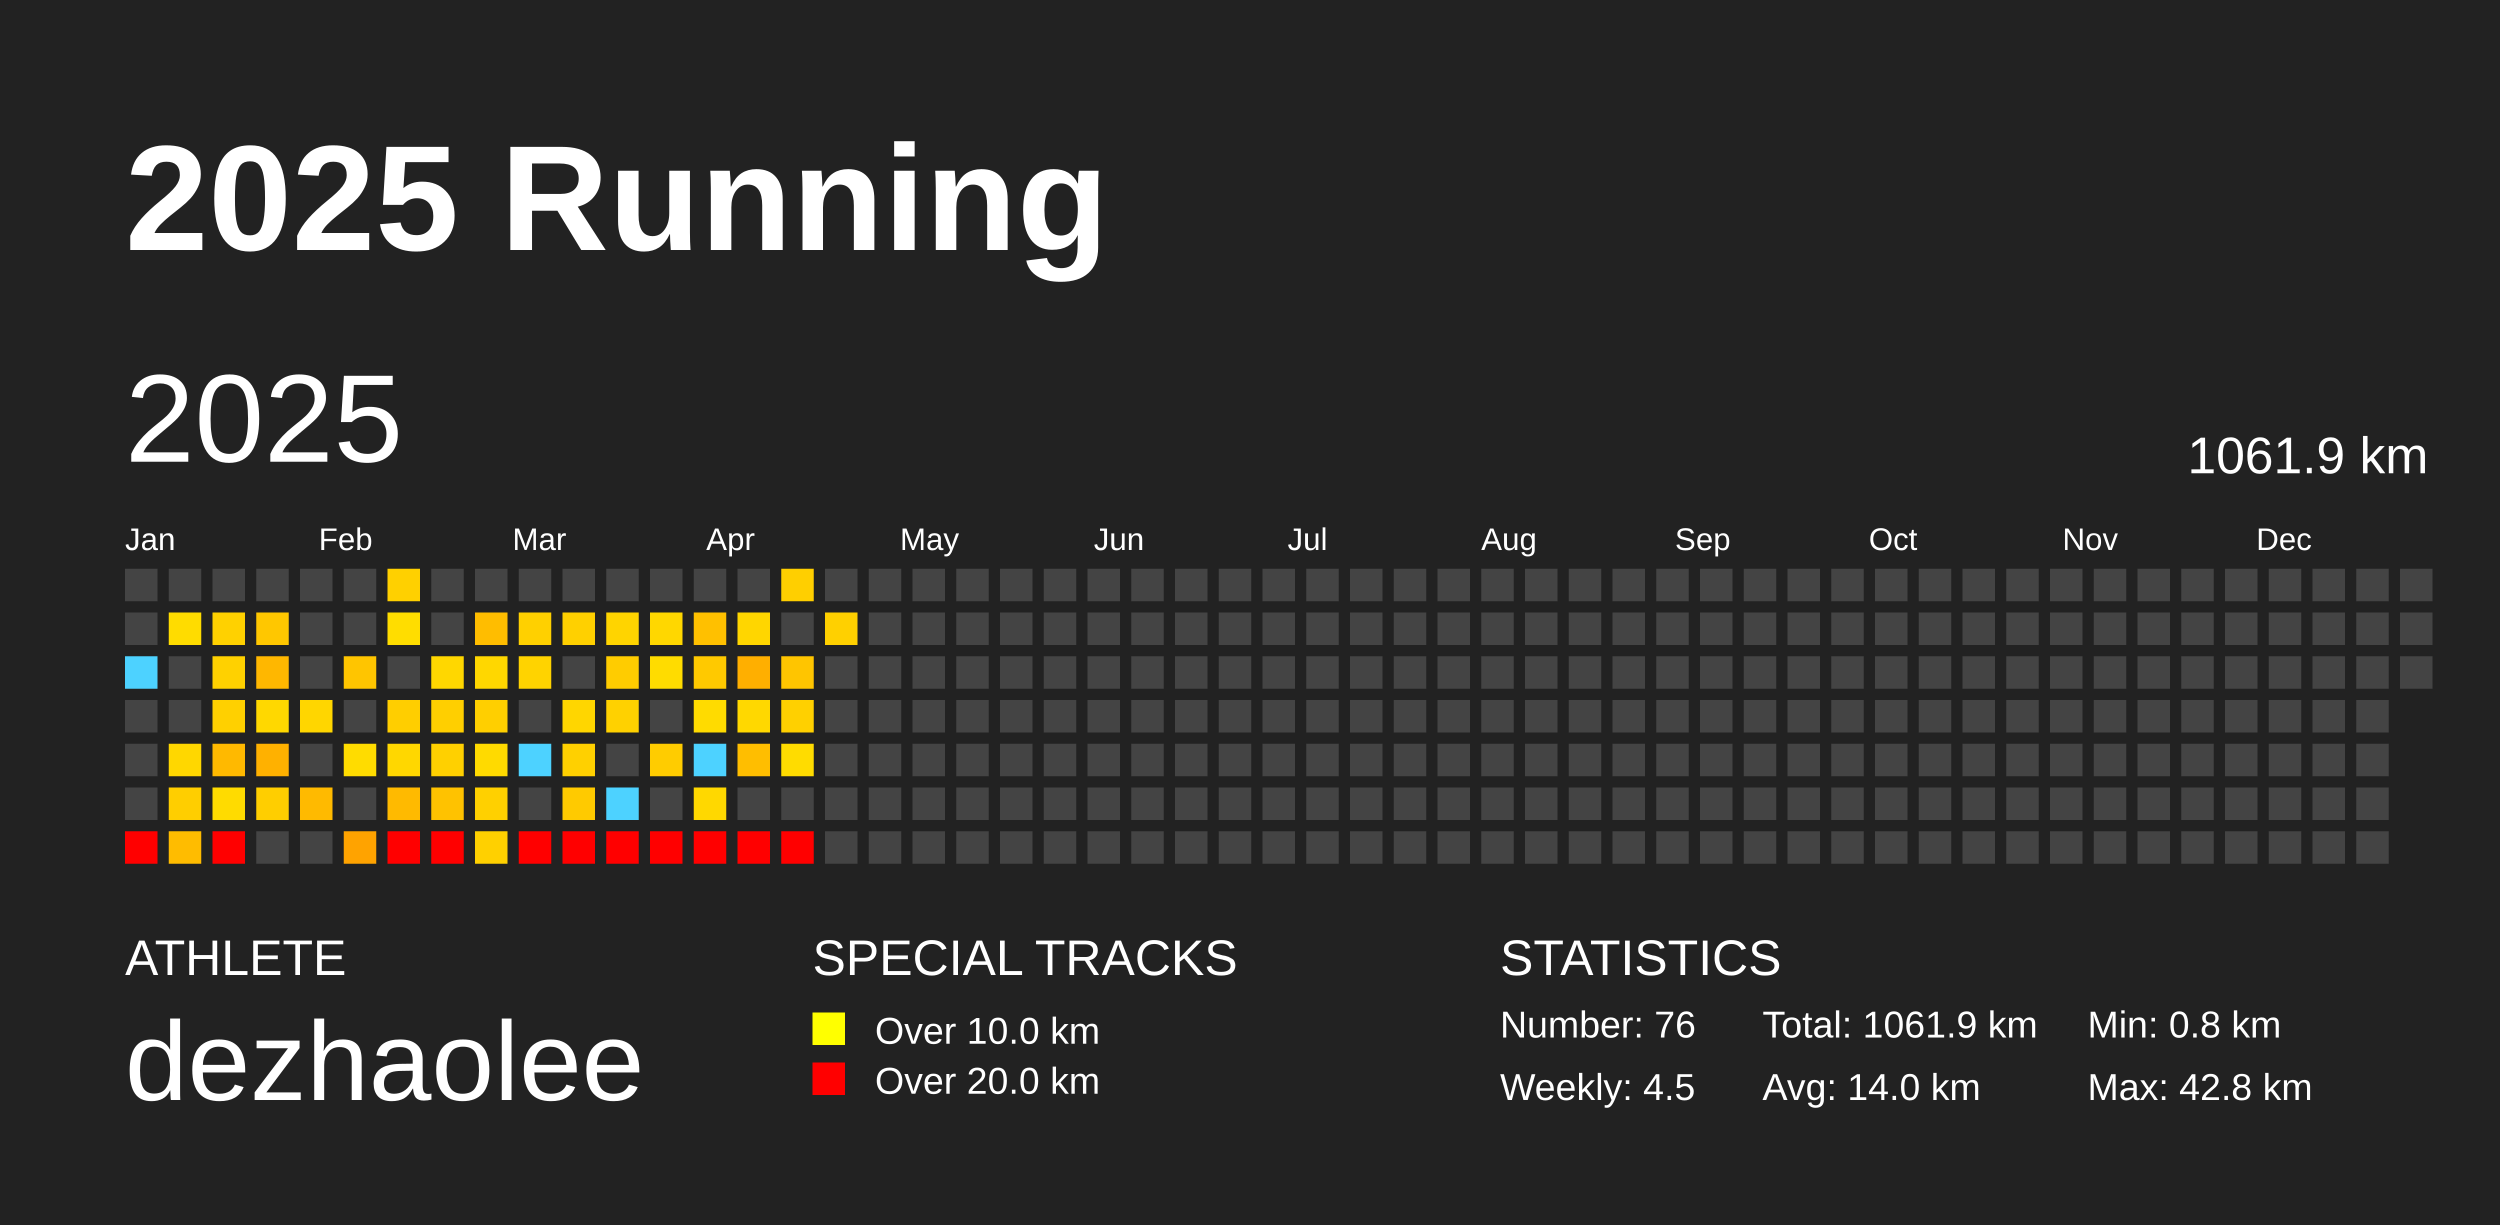
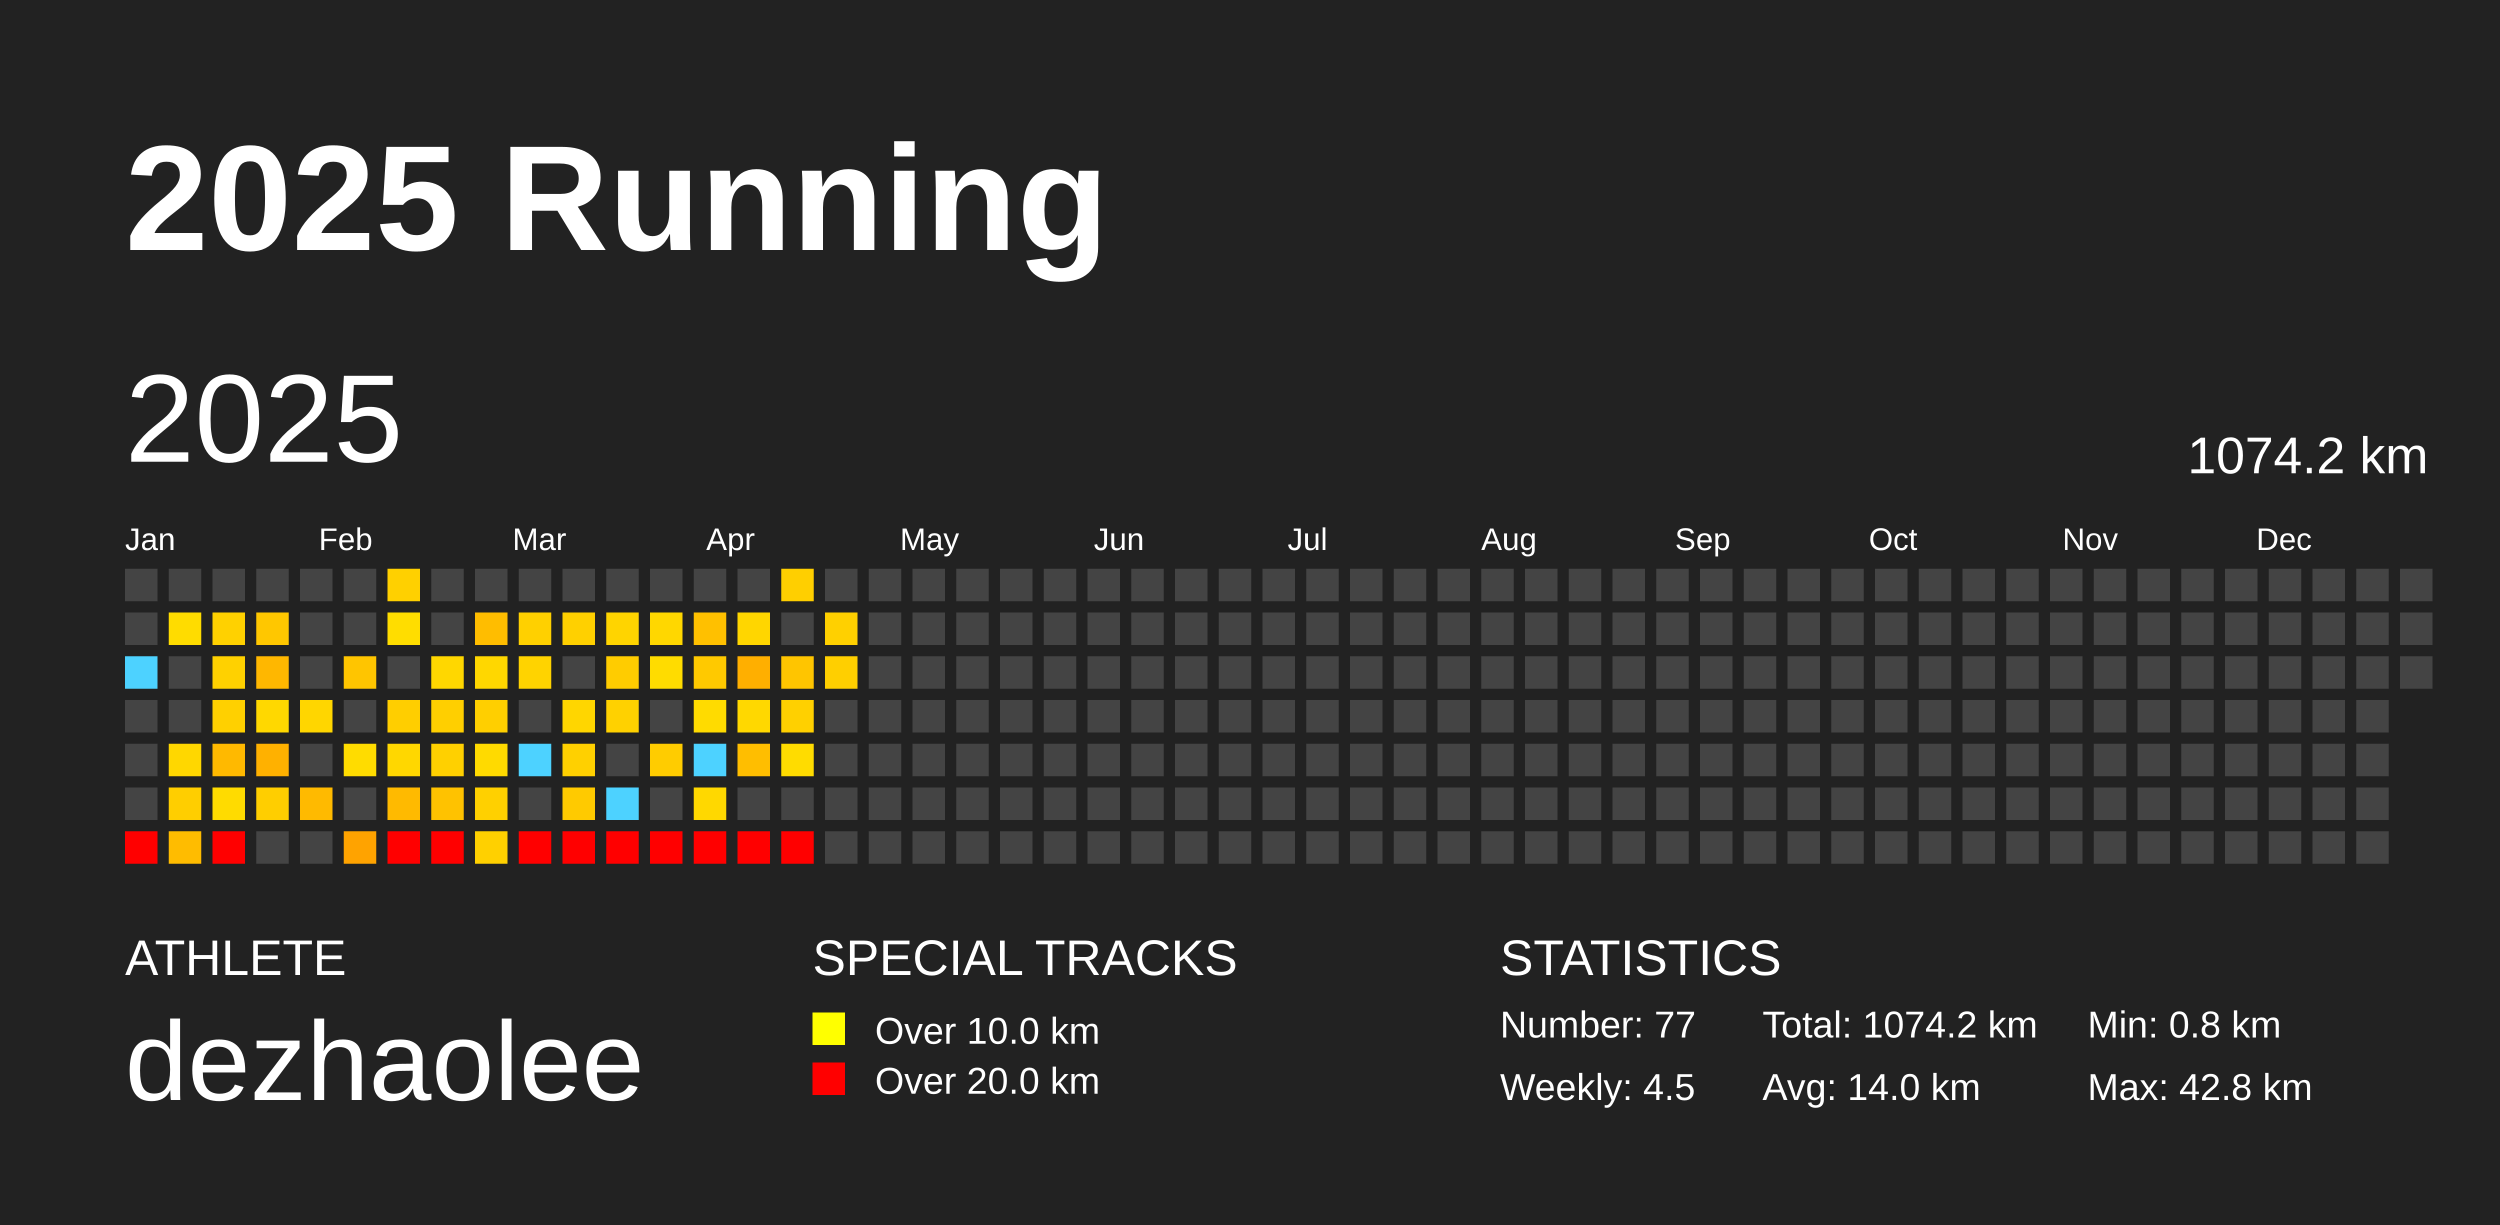
<svg xmlns="http://www.w3.org/2000/svg" baseProfile="full" height="98mm" version="1.1" viewBox="0,0,200,98" width="200mm">
  <defs />
  <rect fill="#222222" height="98" width="200" x="0" y="0" />
  <text fill="#FFFFFF" style="font-size:12px; font-family:Arial; font-weight:bold;" x="10" y="20">2025 Running</text>
  <text fill="#FFFFFF" style="font-size:4px; font-family:Arial" x="10" y="78">ATHLETE</text>
  <text fill="#FFFFFF" style="font-size:9px; font-family:Arial" x="10" y="88">dezhaolee</text>
  <text fill="#FFFFFF" style="font-size:4px; font-family:Arial" x="65" y="78">SPECIAL TRACKS</text>
  <rect fill="yellow" height="2.6" width="2.6" x="65" y="81" />
  <text fill="#FFFFFF" style="font-size:3px; font-family:Arial" x="70" y="83.5">Over 10.0 km</text>
  <rect fill="red" height="2.6" width="2.6" x="65" y="85" />
  <text fill="#FFFFFF" style="font-size:3px; font-family:Arial" x="70" y="87.5">Over 20.0 km</text>
  <text fill="#FFFFFF" style="font-size:4px; font-family:Arial" x="120" y="78">STATISTICS</text>
-   <text fill="#FFFFFF" style="font-size:3px; font-family:Arial" x="120" y="83">Number: 76</text>
+   <text fill="#FFFFFF" style="font-size:3px; font-family:Arial" x="120" y="83">Number: 77</text>
  <text fill="#FFFFFF" style="font-size:3px; font-family:Arial" x="120" y="88">Weekly: 4.5</text>
-   <text fill="#FFFFFF" style="font-size:3px; font-family:Arial" x="141" y="83">Total: 1061.9 km</text>
+   <text fill="#FFFFFF" style="font-size:3px; font-family:Arial" x="141" y="83">Total: 1074.2 km</text>
  <text fill="#FFFFFF" style="font-size:3px; font-family:Arial" x="141" y="88">Avg: 14.0 km</text>
  <text fill="#FFFFFF" style="font-size:3px; font-family:Arial" x="167" y="83">Min: 0.8 km</text>
  <text fill="#FFFFFF" style="font-size:3px; font-family:Arial" x="167" y="88">Max: 42.8 km</text>
  <text dominant-baseline="hanging" fill="#FFFFFF" style="font-size:10.0px; font-family:Arial;" x="10" y="30">2025</text>
-   <text dominant-baseline="hanging" fill="#FFFFFF" style="font-size:4.125px; font-family:Arial;" x="175" y="35">1061.9 km</text>
+   <text dominant-baseline="hanging" fill="#FFFFFF" style="font-size:4.125px; font-family:Arial;" x="175" y="35">1074.2 km</text>
  <text fill="#FFFFFF" style="font-size:2.5px; font-family:Arial" x="10.0" y="44">Jan</text>
  <text fill="#FFFFFF" style="font-size:2.5px; font-family:Arial" x="25.5" y="44">Feb</text>
  <text fill="#FFFFFF" style="font-size:2.5px; font-family:Arial" x="41.0" y="44">Mar</text>
  <text fill="#FFFFFF" style="font-size:2.5px; font-family:Arial" x="56.5" y="44">Apr</text>
  <text fill="#FFFFFF" style="font-size:2.5px; font-family:Arial" x="72.0" y="44">May</text>
  <text fill="#FFFFFF" style="font-size:2.5px; font-family:Arial" x="87.5" y="44">Jun</text>
  <text fill="#FFFFFF" style="font-size:2.5px; font-family:Arial" x="103.0" y="44">Jul</text>
  <text fill="#FFFFFF" style="font-size:2.5px; font-family:Arial" x="118.5" y="44">Aug</text>
  <text fill="#FFFFFF" style="font-size:2.5px; font-family:Arial" x="134.0" y="44">Sep</text>
  <text fill="#FFFFFF" style="font-size:2.5px; font-family:Arial" x="149.5" y="44">Oct</text>
  <text fill="#FFFFFF" style="font-size:2.5px; font-family:Arial" x="165.0" y="44">Nov</text>
  <text fill="#FFFFFF" style="font-size:2.5px; font-family:Arial" x="180.5" y="44">Dec</text>
  <rect fill="#444444" height="2.6" width="2.6" x="10.0" y="45.5" />
  <rect fill="#444444" height="2.6" width="2.6" x="10.0" y="49.0" />
  <rect fill="#4dd2ff" height="2.6" width="2.6" x="10.0" y="52.5" />
  <rect fill="#444444" height="2.6" width="2.6" x="10.0" y="56.0" />
  <rect fill="#444444" height="2.6" width="2.6" x="10.0" y="59.5" />
  <rect fill="#444444" height="2.6" width="2.6" x="10.0" y="63.0" />
  <rect fill="red" height="2.6" width="2.6" x="10.0" y="66.5" />
  <rect fill="#444444" height="2.6" width="2.6" x="13.5" y="45.5" />
  <rect fill="#ffdc00" height="2.6" width="2.6" x="13.5" y="49.0" />
  <rect fill="#444444" height="2.6" width="2.6" x="13.5" y="52.5" />
  <rect fill="#444444" height="2.6" width="2.6" x="13.5" y="56.0" />
  <rect fill="#ffd700" height="2.6" width="2.6" x="13.5" y="59.5" />
  <rect fill="#ffce00" height="2.6" width="2.6" x="13.5" y="63.0" />
  <rect fill="#ffbc00" height="2.6" width="2.6" x="13.5" y="66.5" />
  <rect fill="#444444" height="2.6" width="2.6" x="17.0" y="45.5" />
  <rect fill="#ffd100" height="2.6" width="2.6" x="17.0" y="49.0" />
  <rect fill="#ffd100" height="2.6" width="2.6" x="17.0" y="52.5" />
  <rect fill="#ffd000" height="2.6" width="2.6" x="17.0" y="56.0" />
  <rect fill="#ffb900" height="2.6" width="2.6" x="17.0" y="59.5" />
  <rect fill="#ffdb00" height="2.6" width="2.6" x="17.0" y="63.0" />
  <rect fill="red" height="2.6" width="2.6" x="17.0" y="66.5" />
  <rect fill="#444444" height="2.6" width="2.6" x="20.5" y="45.5" />
  <rect fill="#ffc700" height="2.6" width="2.6" x="20.5" y="49.0" />
  <rect fill="#ffb700" height="2.6" width="2.6" x="20.5" y="52.5" />
  <rect fill="#ffd800" height="2.6" width="2.6" x="20.5" y="56.0" />
  <rect fill="#ffb100" height="2.6" width="2.6" x="20.5" y="59.5" />
  <rect fill="#ffce00" height="2.6" width="2.6" x="20.5" y="63.0" />
  <rect fill="#444444" height="2.6" width="2.6" x="20.5" y="66.5" />
  <rect fill="#444444" height="2.6" width="2.6" x="24.0" y="45.5" />
  <rect fill="#444444" height="2.6" width="2.6" x="24.0" y="49.0" />
  <rect fill="#444444" height="2.6" width="2.6" x="24.0" y="52.5" />
  <rect fill="#ffd600" height="2.6" width="2.6" x="24.0" y="56.0" />
  <rect fill="#444444" height="2.6" width="2.6" x="24.0" y="59.5" />
  <rect fill="#ffba00" height="2.6" width="2.6" x="24.0" y="63.0" />
  <rect fill="#444444" height="2.6" width="2.6" x="24.0" y="66.5" />
  <rect fill="#444444" height="2.6" width="2.6" x="27.5" y="45.5" />
  <rect fill="#444444" height="2.6" width="2.6" x="27.5" y="49.0" />
  <rect fill="#ffc500" height="2.6" width="2.6" x="27.5" y="52.5" />
  <rect fill="#444444" height="2.6" width="2.6" x="27.5" y="56.0" />
  <rect fill="#ffdc00" height="2.6" width="2.6" x="27.5" y="59.5" />
  <rect fill="#444444" height="2.6" width="2.6" x="27.5" y="63.0" />
  <rect fill="#ffa300" height="2.6" width="2.6" x="27.5" y="66.5" />
  <rect fill="#ffd000" height="2.6" width="2.6" x="31.0" y="45.5" />
  <rect fill="#ffdd00" height="2.6" width="2.6" x="31.0" y="49.0" />
  <rect fill="#444444" height="2.6" width="2.6" x="31.0" y="52.5" />
  <rect fill="#ffce00" height="2.6" width="2.6" x="31.0" y="56.0" />
  <rect fill="#ffd700" height="2.6" width="2.6" x="31.0" y="59.5" />
  <rect fill="#ffba00" height="2.6" width="2.6" x="31.0" y="63.0" />
  <rect fill="red" height="2.6" width="2.6" x="31.0" y="66.5" />
  <rect fill="#444444" height="2.6" width="2.6" x="34.5" y="45.5" />
  <rect fill="#444444" height="2.6" width="2.6" x="34.5" y="49.0" />
  <rect fill="#ffd700" height="2.6" width="2.6" x="34.5" y="52.5" />
  <rect fill="#ffcf00" height="2.6" width="2.6" x="34.5" y="56.0" />
  <rect fill="#ffd000" height="2.6" width="2.6" x="34.5" y="59.5" />
  <rect fill="#ffc200" height="2.6" width="2.6" x="34.5" y="63.0" />
  <rect fill="red" height="2.6" width="2.6" x="34.5" y="66.5" />
  <rect fill="#444444" height="2.6" width="2.6" x="38.0" y="45.5" />
  <rect fill="#ffbd00" height="2.6" width="2.6" x="38.0" y="49.0" />
  <rect fill="#ffd700" height="2.6" width="2.6" x="38.0" y="52.5" />
  <rect fill="#ffcf00" height="2.6" width="2.6" x="38.0" y="56.0" />
  <rect fill="#ffda00" height="2.6" width="2.6" x="38.0" y="59.5" />
  <rect fill="#ffd000" height="2.6" width="2.6" x="38.0" y="63.0" />
  <rect fill="#ffd000" height="2.6" width="2.6" x="38.0" y="66.5" />
  <rect fill="#444444" height="2.6" width="2.6" x="41.5" y="45.5" />
  <rect fill="#ffd000" height="2.6" width="2.6" x="41.5" y="49.0" />
  <rect fill="#ffd300" height="2.6" width="2.6" x="41.5" y="52.5" />
  <rect fill="#444444" height="2.6" width="2.6" x="41.5" y="56.0" />
  <rect fill="#4dd2ff" height="2.6" width="2.6" x="41.5" y="59.5" />
  <rect fill="#444444" height="2.6" width="2.6" x="41.5" y="63.0" />
  <rect fill="red" height="2.6" width="2.6" x="41.5" y="66.5" />
  <rect fill="#444444" height="2.6" width="2.6" x="45.0" y="45.5" />
  <rect fill="#ffd000" height="2.6" width="2.6" x="45.0" y="49.0" />
  <rect fill="#444444" height="2.6" width="2.6" x="45.0" y="52.5" />
  <rect fill="#ffd600" height="2.6" width="2.6" x="45.0" y="56.0" />
  <rect fill="#ffd000" height="2.6" width="2.6" x="45.0" y="59.5" />
  <rect fill="#ffca00" height="2.6" width="2.6" x="45.0" y="63.0" />
  <rect fill="red" height="2.6" width="2.6" x="45.0" y="66.5" />
  <rect fill="#444444" height="2.6" width="2.6" x="48.5" y="45.5" />
  <rect fill="#ffd400" height="2.6" width="2.6" x="48.5" y="49.0" />
  <rect fill="#ffcc00" height="2.6" width="2.6" x="48.5" y="52.5" />
  <rect fill="#ffd100" height="2.6" width="2.6" x="48.5" y="56.0" />
  <rect fill="#444444" height="2.6" width="2.6" x="48.5" y="59.5" />
  <rect fill="#4dd2ff" height="2.6" width="2.6" x="48.5" y="63.0" />
  <rect fill="red" height="2.6" width="2.6" x="48.5" y="66.5" />
  <rect fill="#444444" height="2.6" width="2.6" x="52.0" y="45.5" />
  <rect fill="#ffd700" height="2.6" width="2.6" x="52.0" y="49.0" />
  <rect fill="#ffdc00" height="2.6" width="2.6" x="52.0" y="52.5" />
  <rect fill="#444444" height="2.6" width="2.6" x="52.0" y="56.0" />
  <rect fill="#ffcc00" height="2.6" width="2.6" x="52.0" y="59.5" />
  <rect fill="#444444" height="2.6" width="2.6" x="52.0" y="63.0" />
  <rect fill="red" height="2.6" width="2.6" x="52.0" y="66.5" />
  <rect fill="#444444" height="2.6" width="2.6" x="55.5" y="45.5" />
  <rect fill="#ffc000" height="2.6" width="2.6" x="55.5" y="49.0" />
  <rect fill="#ffc900" height="2.6" width="2.6" x="55.5" y="52.5" />
  <rect fill="#ffdb00" height="2.6" width="2.6" x="55.5" y="56.0" />
  <rect fill="#4dd2ff" height="2.6" width="2.6" x="55.5" y="59.5" />
  <rect fill="#ffd800" height="2.6" width="2.6" x="55.5" y="63.0" />
  <rect fill="red" height="2.6" width="2.6" x="55.5" y="66.5" />
  <rect fill="#444444" height="2.6" width="2.6" x="59.0" y="45.5" />
  <rect fill="#ffd600" height="2.6" width="2.6" x="59.0" y="49.0" />
  <rect fill="#ffaf00" height="2.6" width="2.6" x="59.0" y="52.5" />
  <rect fill="#ffd800" height="2.6" width="2.6" x="59.0" y="56.0" />
  <rect fill="#ffbe00" height="2.6" width="2.6" x="59.0" y="59.5" />
  <rect fill="#444444" height="2.6" width="2.6" x="59.0" y="63.0" />
  <rect fill="red" height="2.6" width="2.6" x="59.0" y="66.5" />
  <rect fill="#ffcf00" height="2.6" width="2.6" x="62.5" y="45.5" />
  <rect fill="#444444" height="2.6" width="2.6" x="62.5" y="49.0" />
  <rect fill="#ffc500" height="2.6" width="2.6" x="62.5" y="52.5" />
  <rect fill="#ffd000" height="2.6" width="2.6" x="62.5" y="56.0" />
  <rect fill="#ffdc00" height="2.6" width="2.6" x="62.5" y="59.5" />
  <rect fill="#444444" height="2.6" width="2.6" x="62.5" y="63.0" />
  <rect fill="red" height="2.6" width="2.6" x="62.5" y="66.5" />
  <rect fill="#444444" height="2.6" width="2.6" x="66.0" y="45.5" />
  <rect fill="#ffd000" height="2.6" width="2.6" x="66.0" y="49.0" />
-   <rect fill="#444444" height="2.6" width="2.6" x="66.0" y="52.5" />
+   <rect fill="#ffcf00" height="2.6" width="2.6" x="66.0" y="52.5" />
  <rect fill="#444444" height="2.6" width="2.6" x="66.0" y="56.0" />
  <rect fill="#444444" height="2.6" width="2.6" x="66.0" y="59.5" />
  <rect fill="#444444" height="2.6" width="2.6" x="66.0" y="63.0" />
  <rect fill="#444444" height="2.6" width="2.6" x="66.0" y="66.5" />
  <rect fill="#444444" height="2.6" width="2.6" x="69.5" y="45.5" />
  <rect fill="#444444" height="2.6" width="2.6" x="69.5" y="49.0" />
  <rect fill="#444444" height="2.6" width="2.6" x="69.5" y="52.5" />
  <rect fill="#444444" height="2.6" width="2.6" x="69.5" y="56.0" />
  <rect fill="#444444" height="2.6" width="2.6" x="69.5" y="59.5" />
  <rect fill="#444444" height="2.6" width="2.6" x="69.5" y="63.0" />
  <rect fill="#444444" height="2.6" width="2.6" x="69.5" y="66.5" />
  <rect fill="#444444" height="2.6" width="2.6" x="73.0" y="45.5" />
  <rect fill="#444444" height="2.6" width="2.6" x="73.0" y="49.0" />
  <rect fill="#444444" height="2.6" width="2.6" x="73.0" y="52.5" />
  <rect fill="#444444" height="2.6" width="2.6" x="73.0" y="56.0" />
  <rect fill="#444444" height="2.6" width="2.6" x="73.0" y="59.5" />
  <rect fill="#444444" height="2.6" width="2.6" x="73.0" y="63.0" />
  <rect fill="#444444" height="2.6" width="2.6" x="73.0" y="66.5" />
  <rect fill="#444444" height="2.6" width="2.6" x="76.5" y="45.5" />
  <rect fill="#444444" height="2.6" width="2.6" x="76.5" y="49.0" />
  <rect fill="#444444" height="2.6" width="2.6" x="76.5" y="52.5" />
  <rect fill="#444444" height="2.6" width="2.6" x="76.5" y="56.0" />
  <rect fill="#444444" height="2.6" width="2.6" x="76.5" y="59.5" />
  <rect fill="#444444" height="2.6" width="2.6" x="76.5" y="63.0" />
  <rect fill="#444444" height="2.6" width="2.6" x="76.5" y="66.5" />
  <rect fill="#444444" height="2.6" width="2.6" x="80.0" y="45.5" />
  <rect fill="#444444" height="2.6" width="2.6" x="80.0" y="49.0" />
  <rect fill="#444444" height="2.6" width="2.6" x="80.0" y="52.5" />
  <rect fill="#444444" height="2.6" width="2.6" x="80.0" y="56.0" />
  <rect fill="#444444" height="2.6" width="2.6" x="80.0" y="59.5" />
  <rect fill="#444444" height="2.6" width="2.6" x="80.0" y="63.0" />
  <rect fill="#444444" height="2.6" width="2.6" x="80.0" y="66.5" />
  <rect fill="#444444" height="2.6" width="2.6" x="83.5" y="45.5" />
  <rect fill="#444444" height="2.6" width="2.6" x="83.5" y="49.0" />
  <rect fill="#444444" height="2.6" width="2.6" x="83.5" y="52.5" />
  <rect fill="#444444" height="2.6" width="2.6" x="83.5" y="56.0" />
  <rect fill="#444444" height="2.6" width="2.6" x="83.5" y="59.5" />
  <rect fill="#444444" height="2.6" width="2.6" x="83.5" y="63.0" />
  <rect fill="#444444" height="2.6" width="2.6" x="83.5" y="66.5" />
  <rect fill="#444444" height="2.6" width="2.6" x="87.0" y="45.5" />
  <rect fill="#444444" height="2.6" width="2.6" x="87.0" y="49.0" />
  <rect fill="#444444" height="2.6" width="2.6" x="87.0" y="52.5" />
  <rect fill="#444444" height="2.6" width="2.6" x="87.0" y="56.0" />
  <rect fill="#444444" height="2.6" width="2.6" x="87.0" y="59.5" />
  <rect fill="#444444" height="2.6" width="2.6" x="87.0" y="63.0" />
  <rect fill="#444444" height="2.6" width="2.6" x="87.0" y="66.5" />
  <rect fill="#444444" height="2.6" width="2.6" x="90.5" y="45.5" />
  <rect fill="#444444" height="2.6" width="2.6" x="90.5" y="49.0" />
  <rect fill="#444444" height="2.6" width="2.6" x="90.5" y="52.5" />
  <rect fill="#444444" height="2.6" width="2.6" x="90.5" y="56.0" />
  <rect fill="#444444" height="2.6" width="2.6" x="90.5" y="59.5" />
  <rect fill="#444444" height="2.6" width="2.6" x="90.5" y="63.0" />
  <rect fill="#444444" height="2.6" width="2.6" x="90.5" y="66.5" />
  <rect fill="#444444" height="2.6" width="2.6" x="94.0" y="45.5" />
  <rect fill="#444444" height="2.6" width="2.6" x="94.0" y="49.0" />
  <rect fill="#444444" height="2.6" width="2.6" x="94.0" y="52.5" />
  <rect fill="#444444" height="2.6" width="2.6" x="94.0" y="56.0" />
  <rect fill="#444444" height="2.6" width="2.6" x="94.0" y="59.5" />
  <rect fill="#444444" height="2.6" width="2.6" x="94.0" y="63.0" />
  <rect fill="#444444" height="2.6" width="2.6" x="94.0" y="66.5" />
  <rect fill="#444444" height="2.6" width="2.6" x="97.5" y="45.5" />
  <rect fill="#444444" height="2.6" width="2.6" x="97.5" y="49.0" />
  <rect fill="#444444" height="2.6" width="2.6" x="97.5" y="52.5" />
  <rect fill="#444444" height="2.6" width="2.6" x="97.5" y="56.0" />
  <rect fill="#444444" height="2.6" width="2.6" x="97.5" y="59.5" />
  <rect fill="#444444" height="2.6" width="2.6" x="97.5" y="63.0" />
  <rect fill="#444444" height="2.6" width="2.6" x="97.5" y="66.5" />
  <rect fill="#444444" height="2.6" width="2.6" x="101.0" y="45.5" />
  <rect fill="#444444" height="2.6" width="2.6" x="101.0" y="49.0" />
  <rect fill="#444444" height="2.6" width="2.6" x="101.0" y="52.5" />
  <rect fill="#444444" height="2.6" width="2.6" x="101.0" y="56.0" />
  <rect fill="#444444" height="2.6" width="2.6" x="101.0" y="59.5" />
  <rect fill="#444444" height="2.6" width="2.6" x="101.0" y="63.0" />
  <rect fill="#444444" height="2.6" width="2.6" x="101.0" y="66.5" />
  <rect fill="#444444" height="2.6" width="2.6" x="104.5" y="45.5" />
  <rect fill="#444444" height="2.6" width="2.6" x="104.5" y="49.0" />
  <rect fill="#444444" height="2.6" width="2.6" x="104.5" y="52.5" />
  <rect fill="#444444" height="2.6" width="2.6" x="104.5" y="56.0" />
  <rect fill="#444444" height="2.6" width="2.6" x="104.5" y="59.5" />
  <rect fill="#444444" height="2.6" width="2.6" x="104.5" y="63.0" />
  <rect fill="#444444" height="2.6" width="2.6" x="104.5" y="66.5" />
  <rect fill="#444444" height="2.6" width="2.6" x="108.0" y="45.5" />
  <rect fill="#444444" height="2.6" width="2.6" x="108.0" y="49.0" />
  <rect fill="#444444" height="2.6" width="2.6" x="108.0" y="52.5" />
  <rect fill="#444444" height="2.6" width="2.6" x="108.0" y="56.0" />
  <rect fill="#444444" height="2.6" width="2.6" x="108.0" y="59.5" />
  <rect fill="#444444" height="2.6" width="2.6" x="108.0" y="63.0" />
  <rect fill="#444444" height="2.6" width="2.6" x="108.0" y="66.5" />
  <rect fill="#444444" height="2.6" width="2.6" x="111.5" y="45.5" />
  <rect fill="#444444" height="2.6" width="2.6" x="111.5" y="49.0" />
  <rect fill="#444444" height="2.6" width="2.6" x="111.5" y="52.5" />
  <rect fill="#444444" height="2.6" width="2.6" x="111.5" y="56.0" />
  <rect fill="#444444" height="2.6" width="2.6" x="111.5" y="59.5" />
  <rect fill="#444444" height="2.6" width="2.6" x="111.5" y="63.0" />
  <rect fill="#444444" height="2.6" width="2.6" x="111.5" y="66.5" />
  <rect fill="#444444" height="2.6" width="2.6" x="115.0" y="45.5" />
  <rect fill="#444444" height="2.6" width="2.6" x="115.0" y="49.0" />
  <rect fill="#444444" height="2.6" width="2.6" x="115.0" y="52.5" />
  <rect fill="#444444" height="2.6" width="2.6" x="115.0" y="56.0" />
  <rect fill="#444444" height="2.6" width="2.6" x="115.0" y="59.5" />
  <rect fill="#444444" height="2.6" width="2.6" x="115.0" y="63.0" />
  <rect fill="#444444" height="2.6" width="2.6" x="115.0" y="66.5" />
  <rect fill="#444444" height="2.6" width="2.6" x="118.5" y="45.5" />
  <rect fill="#444444" height="2.6" width="2.6" x="118.5" y="49.0" />
  <rect fill="#444444" height="2.6" width="2.6" x="118.5" y="52.5" />
  <rect fill="#444444" height="2.6" width="2.6" x="118.5" y="56.0" />
  <rect fill="#444444" height="2.6" width="2.6" x="118.5" y="59.5" />
  <rect fill="#444444" height="2.6" width="2.6" x="118.5" y="63.0" />
  <rect fill="#444444" height="2.6" width="2.6" x="118.5" y="66.5" />
  <rect fill="#444444" height="2.6" width="2.6" x="122.0" y="45.5" />
  <rect fill="#444444" height="2.6" width="2.6" x="122.0" y="49.0" />
  <rect fill="#444444" height="2.6" width="2.6" x="122.0" y="52.5" />
  <rect fill="#444444" height="2.6" width="2.6" x="122.0" y="56.0" />
  <rect fill="#444444" height="2.6" width="2.6" x="122.0" y="59.5" />
  <rect fill="#444444" height="2.6" width="2.6" x="122.0" y="63.0" />
  <rect fill="#444444" height="2.6" width="2.6" x="122.0" y="66.5" />
  <rect fill="#444444" height="2.6" width="2.6" x="125.5" y="45.5" />
  <rect fill="#444444" height="2.6" width="2.6" x="125.5" y="49.0" />
  <rect fill="#444444" height="2.6" width="2.6" x="125.5" y="52.5" />
  <rect fill="#444444" height="2.6" width="2.6" x="125.5" y="56.0" />
  <rect fill="#444444" height="2.6" width="2.6" x="125.5" y="59.5" />
  <rect fill="#444444" height="2.6" width="2.6" x="125.5" y="63.0" />
  <rect fill="#444444" height="2.6" width="2.6" x="125.5" y="66.5" />
  <rect fill="#444444" height="2.6" width="2.6" x="129.0" y="45.5" />
  <rect fill="#444444" height="2.6" width="2.6" x="129.0" y="49.0" />
  <rect fill="#444444" height="2.6" width="2.6" x="129.0" y="52.5" />
  <rect fill="#444444" height="2.6" width="2.6" x="129.0" y="56.0" />
  <rect fill="#444444" height="2.6" width="2.6" x="129.0" y="59.5" />
  <rect fill="#444444" height="2.6" width="2.6" x="129.0" y="63.0" />
  <rect fill="#444444" height="2.6" width="2.6" x="129.0" y="66.5" />
  <rect fill="#444444" height="2.6" width="2.6" x="132.5" y="45.5" />
  <rect fill="#444444" height="2.6" width="2.6" x="132.5" y="49.0" />
  <rect fill="#444444" height="2.6" width="2.6" x="132.5" y="52.5" />
  <rect fill="#444444" height="2.6" width="2.6" x="132.5" y="56.0" />
  <rect fill="#444444" height="2.6" width="2.6" x="132.5" y="59.5" />
  <rect fill="#444444" height="2.6" width="2.6" x="132.5" y="63.0" />
  <rect fill="#444444" height="2.6" width="2.6" x="132.5" y="66.5" />
  <rect fill="#444444" height="2.6" width="2.6" x="136.0" y="45.5" />
  <rect fill="#444444" height="2.6" width="2.6" x="136.0" y="49.0" />
  <rect fill="#444444" height="2.6" width="2.6" x="136.0" y="52.5" />
  <rect fill="#444444" height="2.6" width="2.6" x="136.0" y="56.0" />
  <rect fill="#444444" height="2.6" width="2.6" x="136.0" y="59.5" />
  <rect fill="#444444" height="2.6" width="2.6" x="136.0" y="63.0" />
  <rect fill="#444444" height="2.6" width="2.6" x="136.0" y="66.5" />
  <rect fill="#444444" height="2.6" width="2.6" x="139.5" y="45.5" />
  <rect fill="#444444" height="2.6" width="2.6" x="139.5" y="49.0" />
  <rect fill="#444444" height="2.6" width="2.6" x="139.5" y="52.5" />
  <rect fill="#444444" height="2.6" width="2.6" x="139.5" y="56.0" />
  <rect fill="#444444" height="2.6" width="2.6" x="139.5" y="59.5" />
  <rect fill="#444444" height="2.6" width="2.6" x="139.5" y="63.0" />
  <rect fill="#444444" height="2.6" width="2.6" x="139.5" y="66.5" />
  <rect fill="#444444" height="2.6" width="2.6" x="143.0" y="45.5" />
  <rect fill="#444444" height="2.6" width="2.6" x="143.0" y="49.0" />
  <rect fill="#444444" height="2.6" width="2.6" x="143.0" y="52.5" />
  <rect fill="#444444" height="2.6" width="2.6" x="143.0" y="56.0" />
  <rect fill="#444444" height="2.6" width="2.6" x="143.0" y="59.5" />
  <rect fill="#444444" height="2.6" width="2.6" x="143.0" y="63.0" />
  <rect fill="#444444" height="2.6" width="2.6" x="143.0" y="66.5" />
  <rect fill="#444444" height="2.6" width="2.6" x="146.5" y="45.5" />
  <rect fill="#444444" height="2.6" width="2.6" x="146.5" y="49.0" />
  <rect fill="#444444" height="2.6" width="2.6" x="146.5" y="52.5" />
  <rect fill="#444444" height="2.6" width="2.6" x="146.5" y="56.0" />
  <rect fill="#444444" height="2.6" width="2.6" x="146.5" y="59.5" />
  <rect fill="#444444" height="2.6" width="2.6" x="146.5" y="63.0" />
  <rect fill="#444444" height="2.6" width="2.6" x="146.5" y="66.5" />
  <rect fill="#444444" height="2.6" width="2.6" x="150.0" y="45.5" />
  <rect fill="#444444" height="2.6" width="2.6" x="150.0" y="49.0" />
  <rect fill="#444444" height="2.6" width="2.6" x="150.0" y="52.5" />
  <rect fill="#444444" height="2.6" width="2.6" x="150.0" y="56.0" />
  <rect fill="#444444" height="2.6" width="2.6" x="150.0" y="59.5" />
  <rect fill="#444444" height="2.6" width="2.6" x="150.0" y="63.0" />
  <rect fill="#444444" height="2.6" width="2.6" x="150.0" y="66.5" />
  <rect fill="#444444" height="2.6" width="2.6" x="153.5" y="45.5" />
  <rect fill="#444444" height="2.6" width="2.6" x="153.5" y="49.0" />
  <rect fill="#444444" height="2.6" width="2.6" x="153.5" y="52.5" />
  <rect fill="#444444" height="2.6" width="2.6" x="153.5" y="56.0" />
  <rect fill="#444444" height="2.6" width="2.6" x="153.5" y="59.5" />
  <rect fill="#444444" height="2.6" width="2.6" x="153.5" y="63.0" />
  <rect fill="#444444" height="2.6" width="2.6" x="153.5" y="66.5" />
  <rect fill="#444444" height="2.6" width="2.6" x="157.0" y="45.5" />
  <rect fill="#444444" height="2.6" width="2.6" x="157.0" y="49.0" />
  <rect fill="#444444" height="2.6" width="2.6" x="157.0" y="52.5" />
  <rect fill="#444444" height="2.6" width="2.6" x="157.0" y="56.0" />
  <rect fill="#444444" height="2.6" width="2.6" x="157.0" y="59.5" />
  <rect fill="#444444" height="2.6" width="2.6" x="157.0" y="63.0" />
  <rect fill="#444444" height="2.6" width="2.6" x="157.0" y="66.5" />
  <rect fill="#444444" height="2.6" width="2.6" x="160.5" y="45.5" />
  <rect fill="#444444" height="2.6" width="2.6" x="160.5" y="49.0" />
  <rect fill="#444444" height="2.6" width="2.6" x="160.5" y="52.5" />
  <rect fill="#444444" height="2.6" width="2.6" x="160.5" y="56.0" />
  <rect fill="#444444" height="2.6" width="2.6" x="160.5" y="59.5" />
  <rect fill="#444444" height="2.6" width="2.6" x="160.5" y="63.0" />
  <rect fill="#444444" height="2.6" width="2.6" x="160.5" y="66.5" />
  <rect fill="#444444" height="2.6" width="2.6" x="164.0" y="45.5" />
  <rect fill="#444444" height="2.6" width="2.6" x="164.0" y="49.0" />
  <rect fill="#444444" height="2.6" width="2.6" x="164.0" y="52.5" />
  <rect fill="#444444" height="2.6" width="2.6" x="164.0" y="56.0" />
  <rect fill="#444444" height="2.6" width="2.6" x="164.0" y="59.5" />
  <rect fill="#444444" height="2.6" width="2.6" x="164.0" y="63.0" />
  <rect fill="#444444" height="2.6" width="2.6" x="164.0" y="66.5" />
  <rect fill="#444444" height="2.6" width="2.6" x="167.5" y="45.5" />
  <rect fill="#444444" height="2.6" width="2.6" x="167.5" y="49.0" />
  <rect fill="#444444" height="2.6" width="2.6" x="167.5" y="52.5" />
  <rect fill="#444444" height="2.6" width="2.6" x="167.5" y="56.0" />
  <rect fill="#444444" height="2.6" width="2.6" x="167.5" y="59.5" />
  <rect fill="#444444" height="2.6" width="2.6" x="167.5" y="63.0" />
  <rect fill="#444444" height="2.6" width="2.6" x="167.5" y="66.5" />
  <rect fill="#444444" height="2.6" width="2.6" x="171.0" y="45.5" />
  <rect fill="#444444" height="2.6" width="2.6" x="171.0" y="49.0" />
  <rect fill="#444444" height="2.6" width="2.6" x="171.0" y="52.5" />
  <rect fill="#444444" height="2.6" width="2.6" x="171.0" y="56.0" />
  <rect fill="#444444" height="2.6" width="2.6" x="171.0" y="59.5" />
  <rect fill="#444444" height="2.6" width="2.6" x="171.0" y="63.0" />
  <rect fill="#444444" height="2.6" width="2.6" x="171.0" y="66.5" />
  <rect fill="#444444" height="2.6" width="2.6" x="174.5" y="45.5" />
  <rect fill="#444444" height="2.6" width="2.6" x="174.5" y="49.0" />
  <rect fill="#444444" height="2.6" width="2.6" x="174.5" y="52.5" />
  <rect fill="#444444" height="2.6" width="2.6" x="174.5" y="56.0" />
  <rect fill="#444444" height="2.6" width="2.6" x="174.5" y="59.5" />
  <rect fill="#444444" height="2.6" width="2.6" x="174.5" y="63.0" />
  <rect fill="#444444" height="2.6" width="2.6" x="174.5" y="66.5" />
  <rect fill="#444444" height="2.6" width="2.6" x="178.0" y="45.5" />
  <rect fill="#444444" height="2.6" width="2.6" x="178.0" y="49.0" />
  <rect fill="#444444" height="2.6" width="2.6" x="178.0" y="52.5" />
  <rect fill="#444444" height="2.6" width="2.6" x="178.0" y="56.0" />
  <rect fill="#444444" height="2.6" width="2.6" x="178.0" y="59.5" />
  <rect fill="#444444" height="2.6" width="2.6" x="178.0" y="63.0" />
  <rect fill="#444444" height="2.6" width="2.6" x="178.0" y="66.5" />
  <rect fill="#444444" height="2.6" width="2.6" x="181.5" y="45.5" />
  <rect fill="#444444" height="2.6" width="2.6" x="181.5" y="49.0" />
  <rect fill="#444444" height="2.6" width="2.6" x="181.5" y="52.5" />
  <rect fill="#444444" height="2.6" width="2.6" x="181.5" y="56.0" />
  <rect fill="#444444" height="2.6" width="2.6" x="181.5" y="59.5" />
  <rect fill="#444444" height="2.6" width="2.6" x="181.5" y="63.0" />
  <rect fill="#444444" height="2.6" width="2.6" x="181.5" y="66.5" />
  <rect fill="#444444" height="2.6" width="2.6" x="185.0" y="45.5" />
  <rect fill="#444444" height="2.6" width="2.6" x="185.0" y="49.0" />
  <rect fill="#444444" height="2.6" width="2.6" x="185.0" y="52.5" />
  <rect fill="#444444" height="2.6" width="2.6" x="185.0" y="56.0" />
  <rect fill="#444444" height="2.6" width="2.6" x="185.0" y="59.5" />
  <rect fill="#444444" height="2.6" width="2.6" x="185.0" y="63.0" />
  <rect fill="#444444" height="2.6" width="2.6" x="185.0" y="66.5" />
  <rect fill="#444444" height="2.6" width="2.6" x="188.5" y="45.5" />
  <rect fill="#444444" height="2.6" width="2.6" x="188.5" y="49.0" />
  <rect fill="#444444" height="2.6" width="2.6" x="188.5" y="52.5" />
  <rect fill="#444444" height="2.6" width="2.6" x="188.5" y="56.0" />
  <rect fill="#444444" height="2.6" width="2.6" x="188.5" y="59.5" />
  <rect fill="#444444" height="2.6" width="2.6" x="188.5" y="63.0" />
  <rect fill="#444444" height="2.6" width="2.6" x="188.5" y="66.5" />
  <rect fill="#444444" height="2.6" width="2.6" x="192.0" y="45.5" />
  <rect fill="#444444" height="2.6" width="2.6" x="192.0" y="49.0" />
  <rect fill="#444444" height="2.6" width="2.6" x="192.0" y="52.5" />
</svg>
